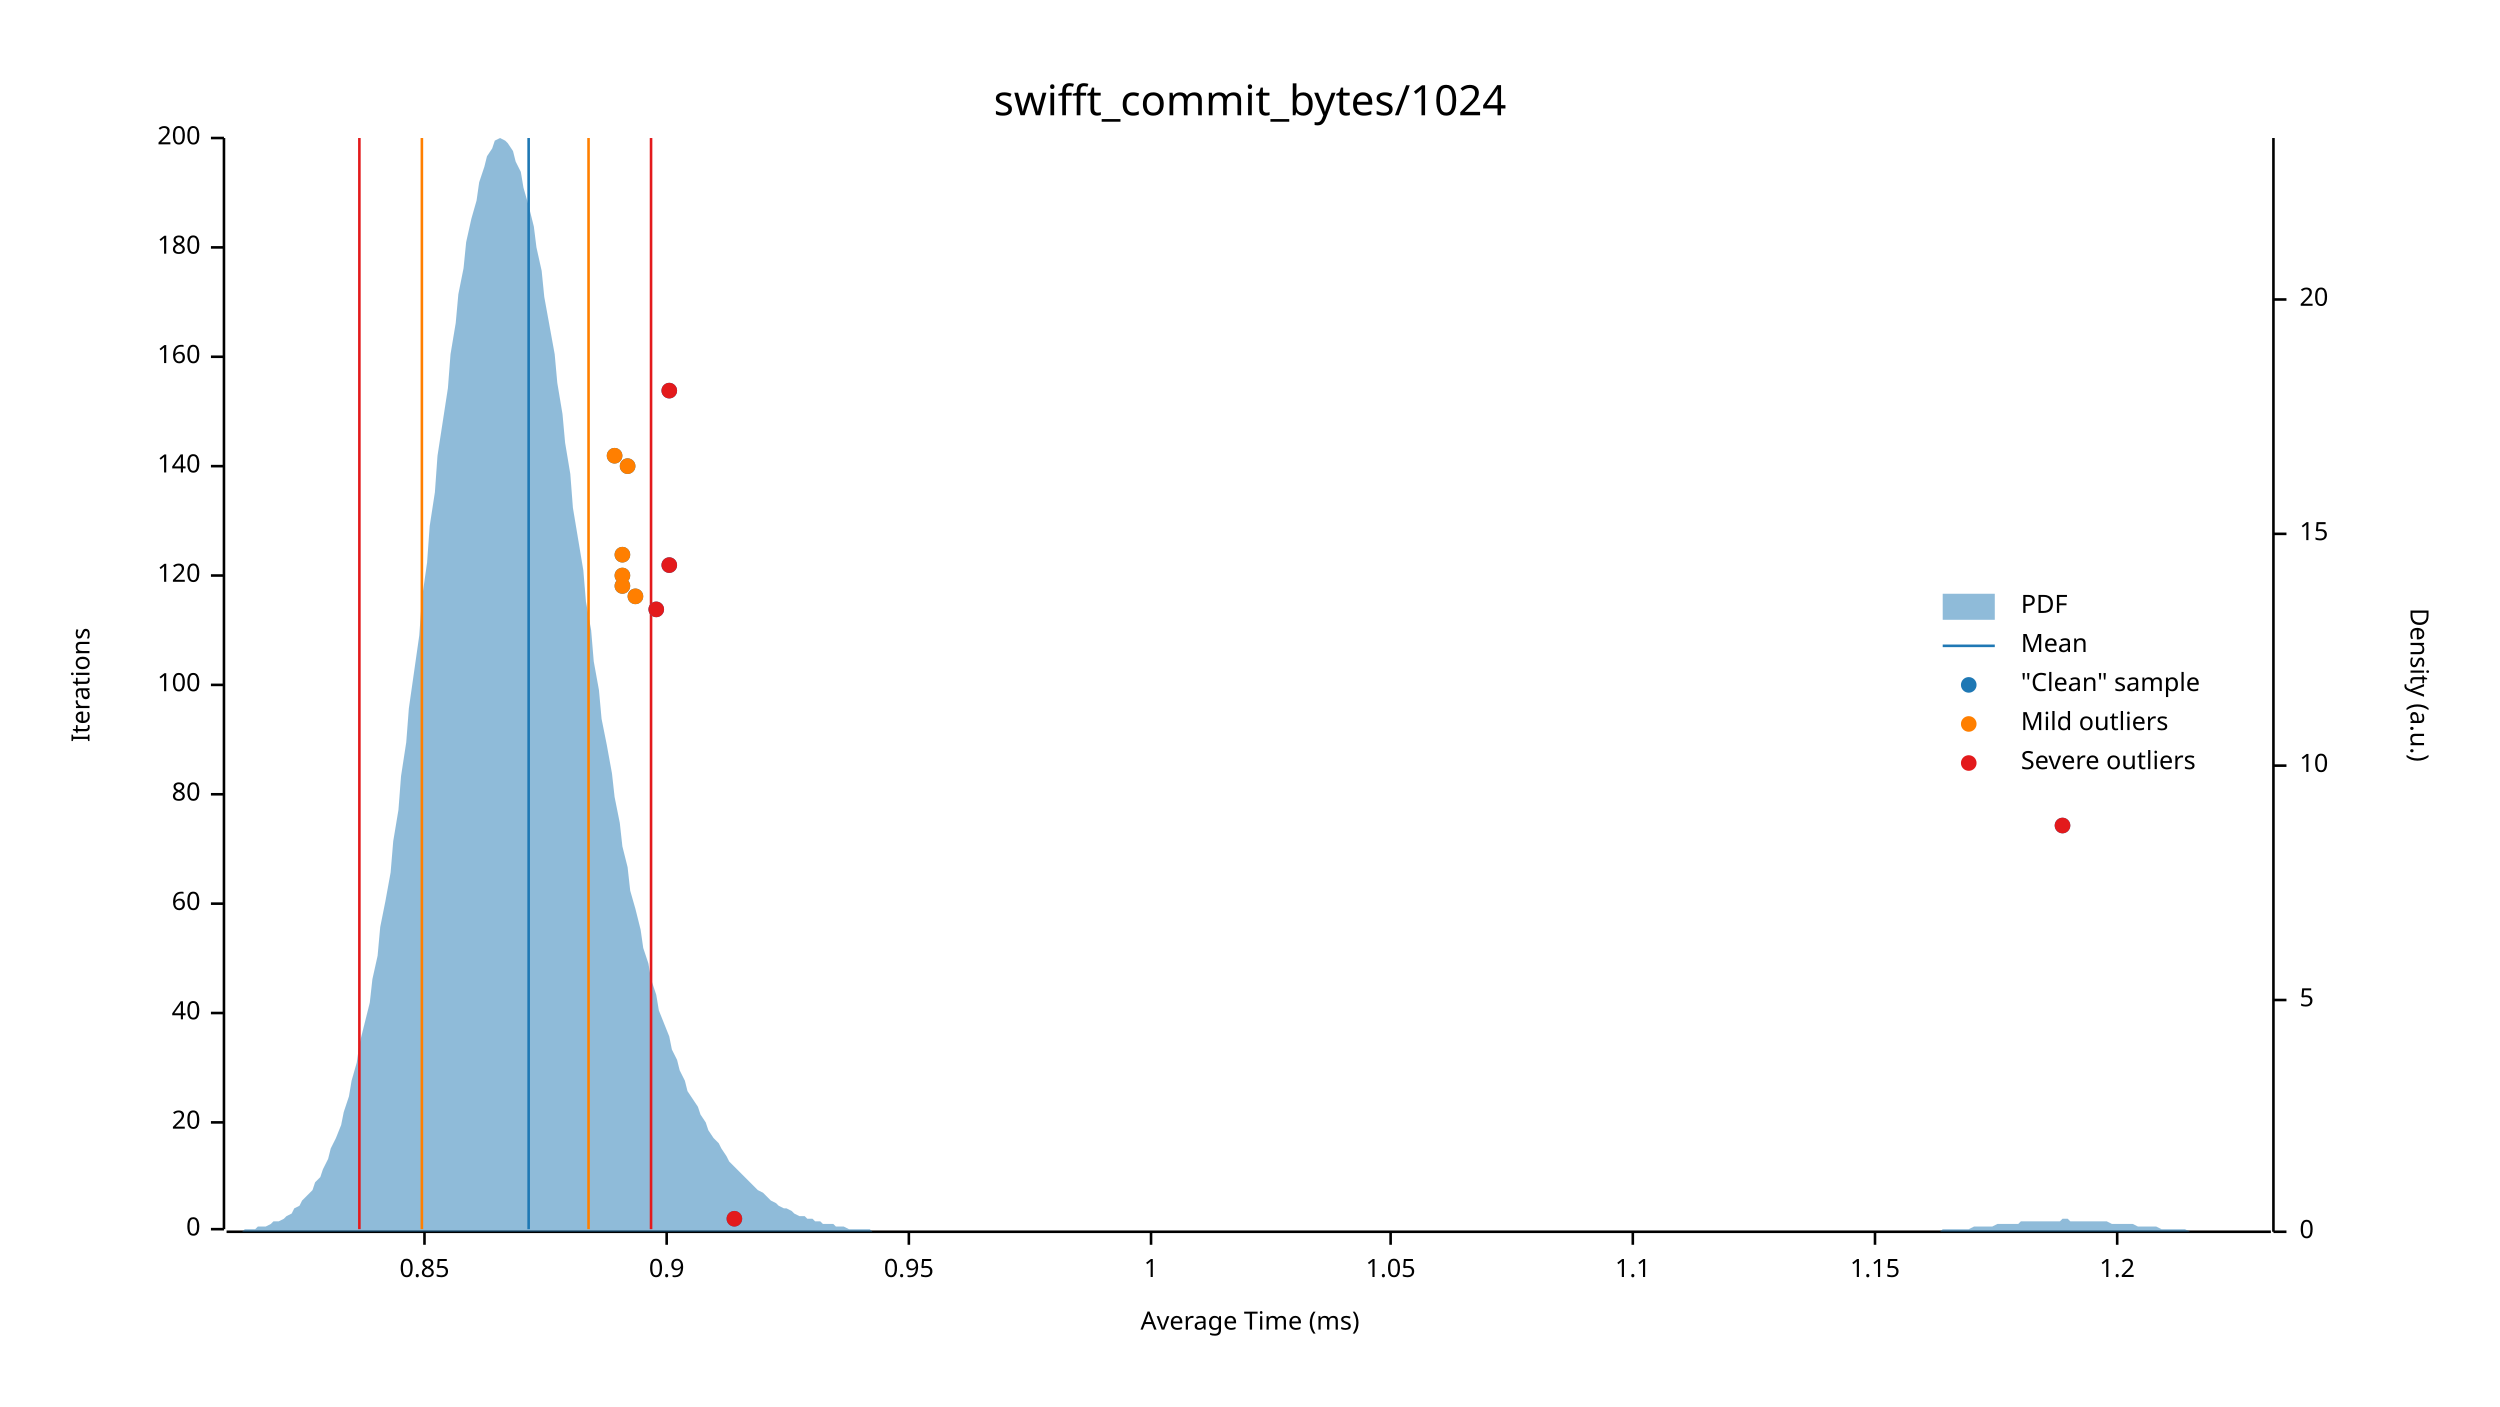
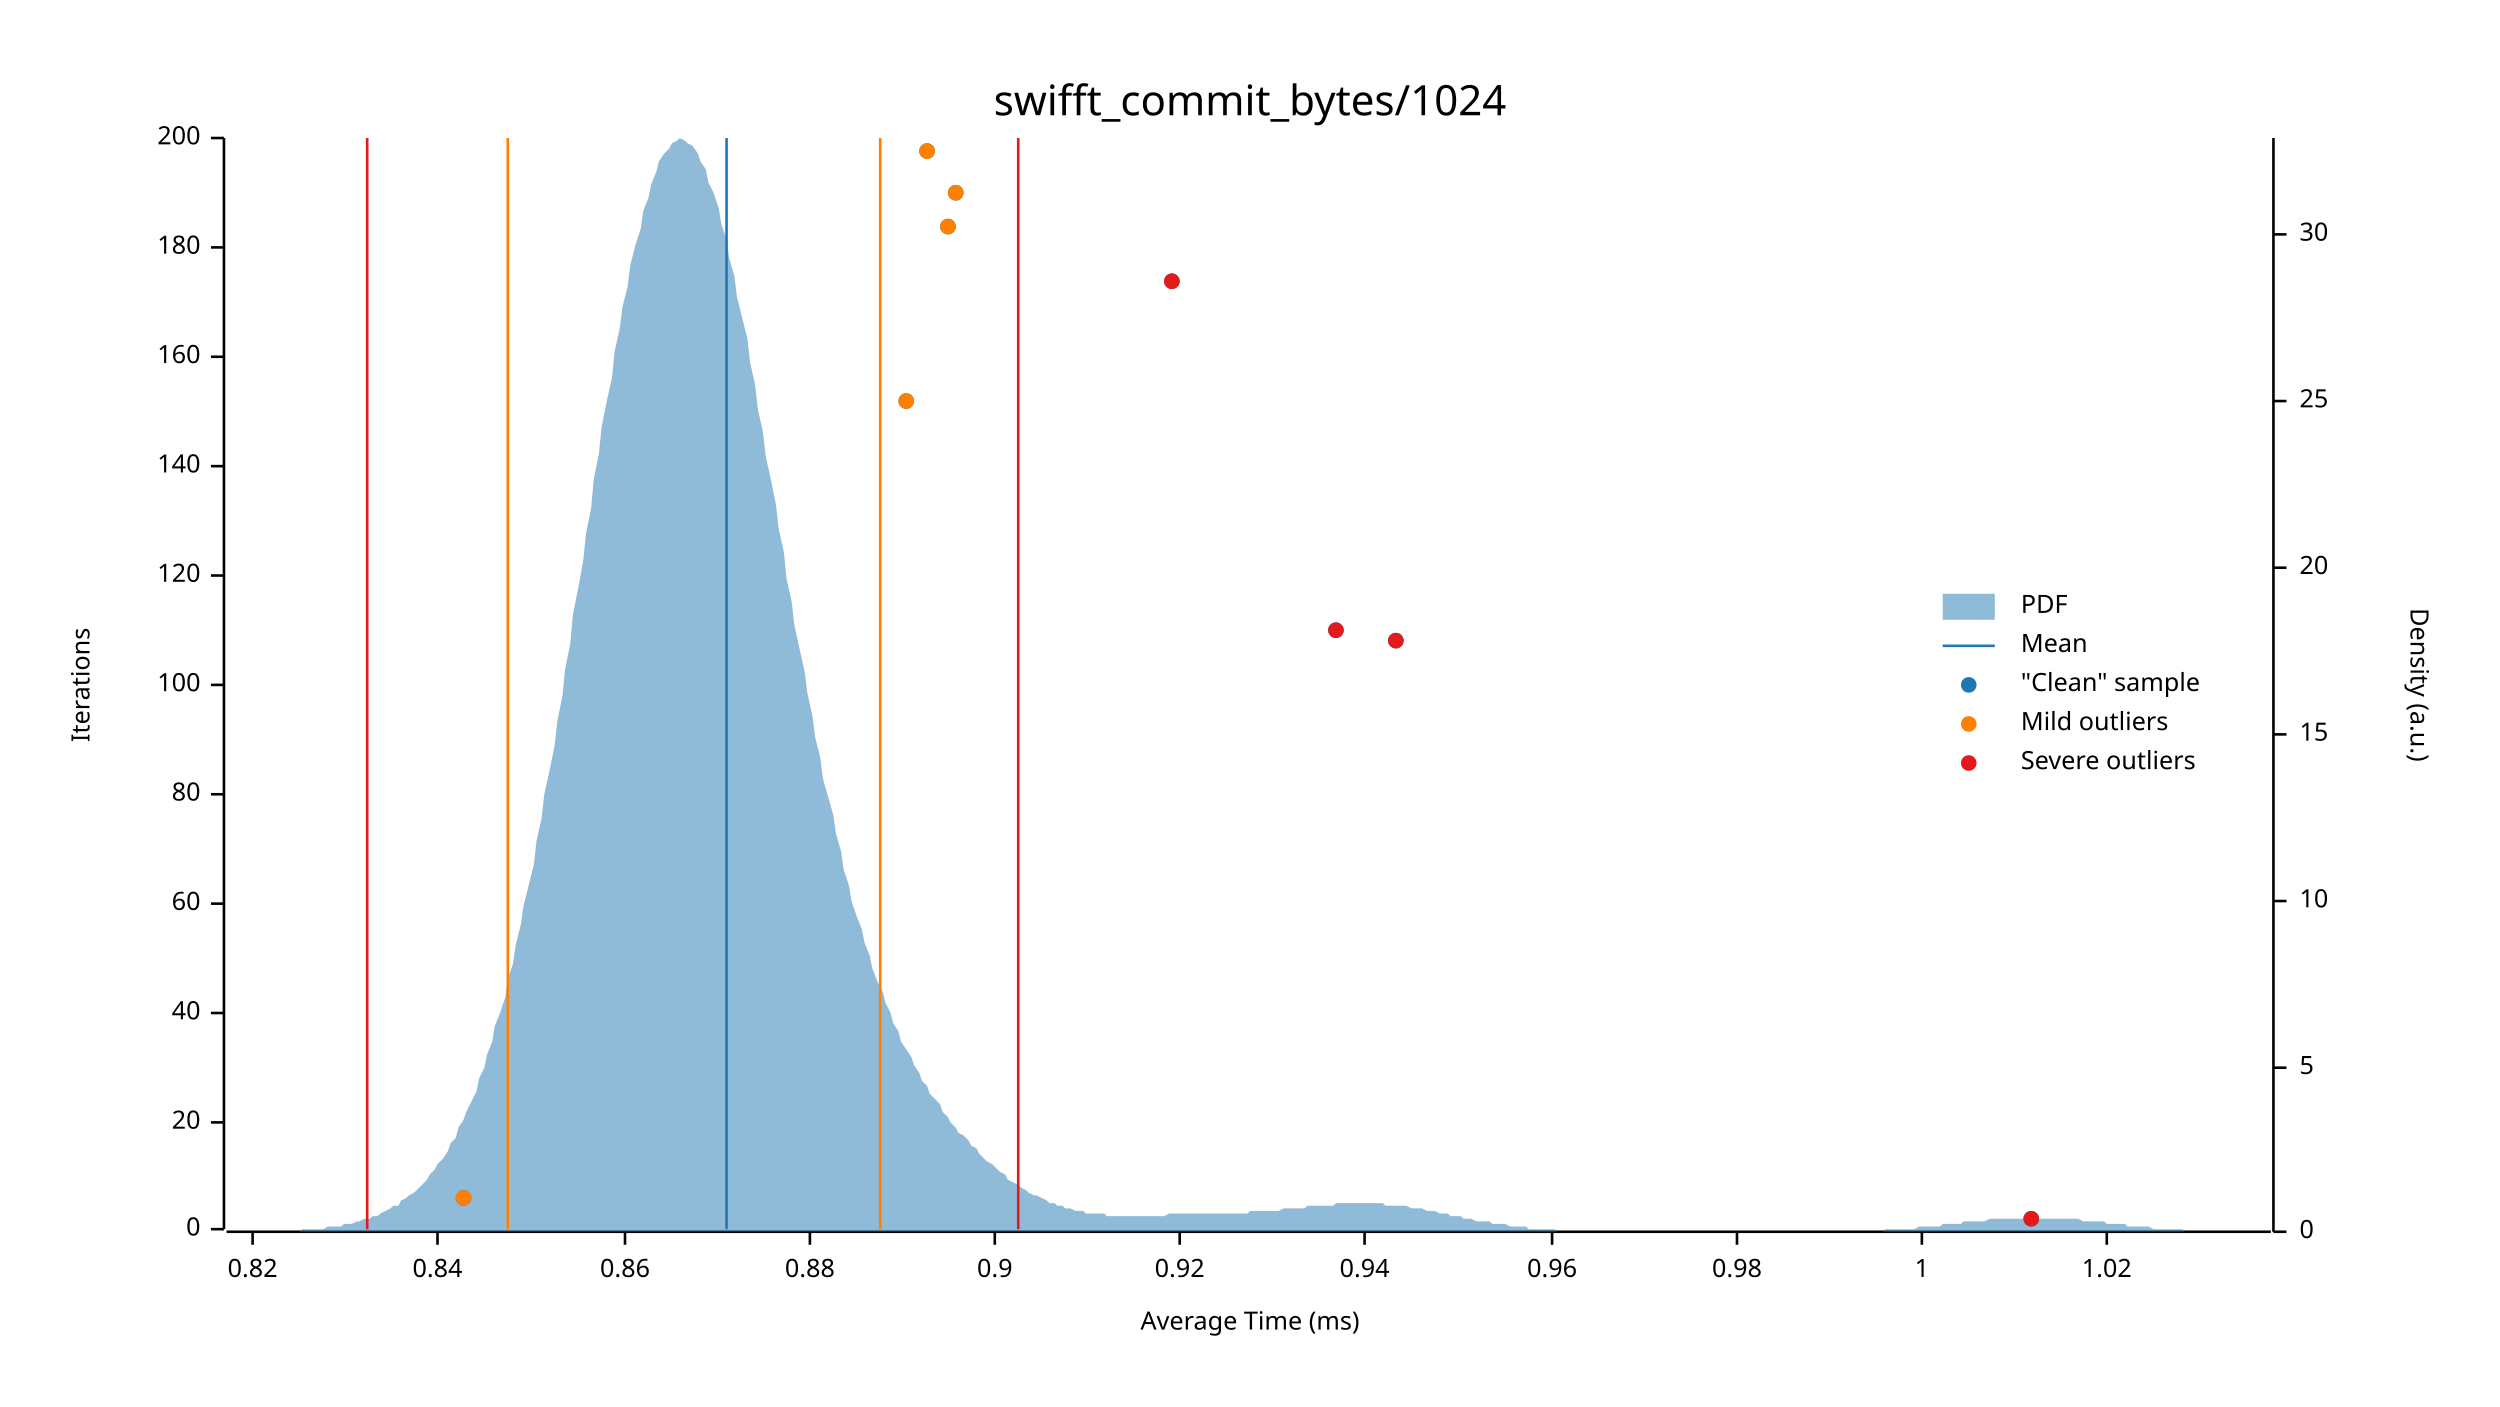
<svg xmlns="http://www.w3.org/2000/svg" width="960" height="540" viewBox="0 0 960 540">
  <text x="480" y="32" dy="0.76em" text-anchor="middle" font-family="sans-serif" font-size="16.129" opacity="1" fill="#000000">
swifft_commit_bytes/1024
</text>
  <text x="27" y="263" dy="0.76em" text-anchor="middle" font-family="sans-serif" font-size="9.677" opacity="1" fill="#000000" transform="rotate(270, 27, 263)">
Iterations
</text>
  <text x="480" y="513" dy="-0.5ex" text-anchor="middle" font-family="sans-serif" font-size="9.677" opacity="1" fill="#000000">
Average Time (ms)
</text>
  <polyline fill="none" opacity="1" stroke="#000000" stroke-width="1" points="86,53 86,472 " />
  <text x="77" y="472" dy="0.5ex" text-anchor="end" font-family="sans-serif" font-size="9.677" opacity="1" fill="#000000">
0
</text>
  <polyline fill="none" opacity="1" stroke="#000000" stroke-width="1" points="81,472 86,472 " />
  <text x="77" y="431" dy="0.5ex" text-anchor="end" font-family="sans-serif" font-size="9.677" opacity="1" fill="#000000">
20
</text>
  <polyline fill="none" opacity="1" stroke="#000000" stroke-width="1" points="81,431 86,431 " />
  <text x="77" y="389" dy="0.5ex" text-anchor="end" font-family="sans-serif" font-size="9.677" opacity="1" fill="#000000">
40
</text>
  <polyline fill="none" opacity="1" stroke="#000000" stroke-width="1" points="81,389 86,389 " />
  <text x="77" y="347" dy="0.5ex" text-anchor="end" font-family="sans-serif" font-size="9.677" opacity="1" fill="#000000">
60
</text>
  <polyline fill="none" opacity="1" stroke="#000000" stroke-width="1" points="81,347 86,347 " />
  <text x="77" y="305" dy="0.5ex" text-anchor="end" font-family="sans-serif" font-size="9.677" opacity="1" fill="#000000">
80
</text>
  <polyline fill="none" opacity="1" stroke="#000000" stroke-width="1" points="81,305 86,305 " />
  <text x="77" y="263" dy="0.5ex" text-anchor="end" font-family="sans-serif" font-size="9.677" opacity="1" fill="#000000">
100
</text>
  <polyline fill="none" opacity="1" stroke="#000000" stroke-width="1" points="81,263 86,263 " />
  <text x="77" y="221" dy="0.5ex" text-anchor="end" font-family="sans-serif" font-size="9.677" opacity="1" fill="#000000">
120
</text>
  <polyline fill="none" opacity="1" stroke="#000000" stroke-width="1" points="81,221 86,221 " />
  <text x="77" y="179" dy="0.5ex" text-anchor="end" font-family="sans-serif" font-size="9.677" opacity="1" fill="#000000">
140
</text>
  <polyline fill="none" opacity="1" stroke="#000000" stroke-width="1" points="81,179 86,179 " />
  <text x="77" y="137" dy="0.5ex" text-anchor="end" font-family="sans-serif" font-size="9.677" opacity="1" fill="#000000">
160
</text>
  <polyline fill="none" opacity="1" stroke="#000000" stroke-width="1" points="81,137 86,137 " />
  <text x="77" y="95" dy="0.5ex" text-anchor="end" font-family="sans-serif" font-size="9.677" opacity="1" fill="#000000">
180
</text>
  <polyline fill="none" opacity="1" stroke="#000000" stroke-width="1" points="81,95 86,95 " />
  <text x="77" y="53" dy="0.5ex" text-anchor="end" font-family="sans-serif" font-size="9.677" opacity="1" fill="#000000">
200
</text>
  <polyline fill="none" opacity="1" stroke="#000000" stroke-width="1" points="81,53 86,53 " />
  <polyline fill="none" opacity="1" stroke="#000000" stroke-width="1" points="87,473 872,473 " />
-   <text x="163" y="483" dy="0.76em" text-anchor="middle" font-family="sans-serif" font-size="9.677" opacity="1" fill="#000000">
- 0.85
+   <text x="97" y="483" dy="0.76em" text-anchor="middle" font-family="sans-serif" font-size="9.677" opacity="1" fill="#000000">
+ 0.82
</text>
-   <polyline fill="none" opacity="1" stroke="#000000" stroke-width="1" points="163,473 163,478 " />
-   <text x="256" y="483" dy="0.76em" text-anchor="middle" font-family="sans-serif" font-size="9.677" opacity="1" fill="#000000">
+   <polyline fill="none" opacity="1" stroke="#000000" stroke-width="1" points="97,473 97,478 " />
+   <text x="168" y="483" dy="0.76em" text-anchor="middle" font-family="sans-serif" font-size="9.677" opacity="1" fill="#000000">
+ 0.84
+ </text>
+   <polyline fill="none" opacity="1" stroke="#000000" stroke-width="1" points="168,473 168,478 " />
+   <text x="240" y="483" dy="0.76em" text-anchor="middle" font-family="sans-serif" font-size="9.677" opacity="1" fill="#000000">
+ 0.86
+ </text>
+   <polyline fill="none" opacity="1" stroke="#000000" stroke-width="1" points="240,473 240,478 " />
+   <text x="311" y="483" dy="0.76em" text-anchor="middle" font-family="sans-serif" font-size="9.677" opacity="1" fill="#000000">
+ 0.88
+ </text>
+   <polyline fill="none" opacity="1" stroke="#000000" stroke-width="1" points="311,473 311,478 " />
+   <text x="382" y="483" dy="0.76em" text-anchor="middle" font-family="sans-serif" font-size="9.677" opacity="1" fill="#000000">
0.9
</text>
-   <polyline fill="none" opacity="1" stroke="#000000" stroke-width="1" points="256,473 256,478 " />
-   <text x="349" y="483" dy="0.76em" text-anchor="middle" font-family="sans-serif" font-size="9.677" opacity="1" fill="#000000">
- 0.95
+   <polyline fill="none" opacity="1" stroke="#000000" stroke-width="1" points="382,473 382,478 " />
+   <text x="453" y="483" dy="0.76em" text-anchor="middle" font-family="sans-serif" font-size="9.677" opacity="1" fill="#000000">
+ 0.92
</text>
-   <polyline fill="none" opacity="1" stroke="#000000" stroke-width="1" points="349,473 349,478 " />
-   <text x="442" y="483" dy="0.76em" text-anchor="middle" font-family="sans-serif" font-size="9.677" opacity="1" fill="#000000">
+   <polyline fill="none" opacity="1" stroke="#000000" stroke-width="1" points="453,473 453,478 " />
+   <text x="524" y="483" dy="0.76em" text-anchor="middle" font-family="sans-serif" font-size="9.677" opacity="1" fill="#000000">
+ 0.94
+ </text>
+   <polyline fill="none" opacity="1" stroke="#000000" stroke-width="1" points="524,473 524,478 " />
+   <text x="596" y="483" dy="0.76em" text-anchor="middle" font-family="sans-serif" font-size="9.677" opacity="1" fill="#000000">
+ 0.96
+ </text>
+   <polyline fill="none" opacity="1" stroke="#000000" stroke-width="1" points="596,473 596,478 " />
+   <text x="667" y="483" dy="0.76em" text-anchor="middle" font-family="sans-serif" font-size="9.677" opacity="1" fill="#000000">
+ 0.98
+ </text>
+   <polyline fill="none" opacity="1" stroke="#000000" stroke-width="1" points="667,473 667,478 " />
+   <text x="738" y="483" dy="0.76em" text-anchor="middle" font-family="sans-serif" font-size="9.677" opacity="1" fill="#000000">
1
</text>
-   <polyline fill="none" opacity="1" stroke="#000000" stroke-width="1" points="442,473 442,478 " />
-   <text x="534" y="483" dy="0.76em" text-anchor="middle" font-family="sans-serif" font-size="9.677" opacity="1" fill="#000000">
- 1.05
+   <polyline fill="none" opacity="1" stroke="#000000" stroke-width="1" points="738,473 738,478 " />
+   <text x="809" y="483" dy="0.76em" text-anchor="middle" font-family="sans-serif" font-size="9.677" opacity="1" fill="#000000">
+ 1.02
</text>
-   <polyline fill="none" opacity="1" stroke="#000000" stroke-width="1" points="534,473 534,478 " />
-   <text x="627" y="483" dy="0.76em" text-anchor="middle" font-family="sans-serif" font-size="9.677" opacity="1" fill="#000000">
- 1.1
- </text>
-   <polyline fill="none" opacity="1" stroke="#000000" stroke-width="1" points="627,473 627,478 " />
-   <text x="720" y="483" dy="0.76em" text-anchor="middle" font-family="sans-serif" font-size="9.677" opacity="1" fill="#000000">
- 1.15
- </text>
-   <polyline fill="none" opacity="1" stroke="#000000" stroke-width="1" points="720,473 720,478 " />
-   <text x="813" y="483" dy="0.76em" text-anchor="middle" font-family="sans-serif" font-size="9.677" opacity="1" fill="#000000">
- 1.2
- </text>
-   <polyline fill="none" opacity="1" stroke="#000000" stroke-width="1" points="813,473 813,478 " />
+   <polyline fill="none" opacity="1" stroke="#000000" stroke-width="1" points="809,473 809,478 " />
  <text x="933" y="263" dy="0.76em" text-anchor="middle" font-family="sans-serif" font-size="9.677" opacity="1" fill="#000000" transform="rotate(90, 933, 263)">
Density (a.u.)
</text>
  <polyline fill="none" opacity="1" stroke="#000000" stroke-width="1" points="873,53 873,473 " />
  <text x="883" y="473" dy="0.5ex" text-anchor="start" font-family="sans-serif" font-size="9.677" opacity="1" fill="#000000">
0
</text>
  <polyline fill="none" opacity="1" stroke="#000000" stroke-width="1" points="873,473 878,473 " />
-   <text x="883" y="384" dy="0.5ex" text-anchor="start" font-family="sans-serif" font-size="9.677" opacity="1" fill="#000000">
+   <text x="883" y="410" dy="0.5ex" text-anchor="start" font-family="sans-serif" font-size="9.677" opacity="1" fill="#000000">
5
</text>
-   <polyline fill="none" opacity="1" stroke="#000000" stroke-width="1" points="873,384 878,384 " />
-   <text x="883" y="294" dy="0.5ex" text-anchor="start" font-family="sans-serif" font-size="9.677" opacity="1" fill="#000000">
+   <polyline fill="none" opacity="1" stroke="#000000" stroke-width="1" points="873,410 878,410 " />
+   <text x="883" y="346" dy="0.5ex" text-anchor="start" font-family="sans-serif" font-size="9.677" opacity="1" fill="#000000">
10
</text>
-   <polyline fill="none" opacity="1" stroke="#000000" stroke-width="1" points="873,294 878,294 " />
-   <text x="883" y="205" dy="0.5ex" text-anchor="start" font-family="sans-serif" font-size="9.677" opacity="1" fill="#000000">
+   <polyline fill="none" opacity="1" stroke="#000000" stroke-width="1" points="873,346 878,346 " />
+   <text x="883" y="282" dy="0.5ex" text-anchor="start" font-family="sans-serif" font-size="9.677" opacity="1" fill="#000000">
15
</text>
-   <polyline fill="none" opacity="1" stroke="#000000" stroke-width="1" points="873,205 878,205 " />
-   <text x="883" y="115" dy="0.5ex" text-anchor="start" font-family="sans-serif" font-size="9.677" opacity="1" fill="#000000">
+   <polyline fill="none" opacity="1" stroke="#000000" stroke-width="1" points="873,282 878,282 " />
+   <text x="883" y="218" dy="0.5ex" text-anchor="start" font-family="sans-serif" font-size="9.677" opacity="1" fill="#000000">
20
</text>
-   <polyline fill="none" opacity="1" stroke="#000000" stroke-width="1" points="873,115 878,115 " />
-   <polygon opacity="0.5" fill="#1F78B4" points="87,473 88,473 90,473 91,473 93,473 94,472 96,472 98,472 99,471 101,471 102,471 104,470 105,469 107,469 109,468 110,467 112,466 113,464 115,463 116,461 118,459 120,457 121,454 123,452 124,449 126,445 127,441 129,437 131,432 132,427 134,421 135,415 137,408 138,401 140,393 142,385 143,376 145,367 146,356 148,346 150,335 151,323 153,311 154,298 156,285 157,272 159,258 161,244 162,230 164,216 165,202 167,189 168,175 170,162 172,149 173,136 175,124 176,113 178,103 179,93 181,84 183,77 184,70 186,64 187,60 189,57 190,54 192,53 194,54 195,55 197,58 198,62 200,66 201,72 203,79 205,87 206,95 208,104 209,114 211,125 213,136 214,147 216,159 217,170 219,182 220,195 222,207 224,219 225,231 227,242 228,254 230,265 231,276 233,286 235,297 236,306 238,316 239,325 241,333 242,342 244,349 246,357 247,364 249,370 250,376 252,382 253,388 255,393 257,398 258,403 260,407 261,411 263,415 264,419 266,422 268,425 269,428 271,431 272,434 274,437 276,439 277,441 279,444 280,446 282,448 283,449 285,451 287,453 288,454 290,456 291,457 293,458 294,459 296,461 298,462 299,463 301,464 302,464 304,465 305,466 307,467 309,467 310,468 312,468 313,469 315,469 316,470 318,470 320,470 321,471 323,471 324,471 326,472 327,472 329,472 331,472 332,472 334,472 335,473 337,473 339,473 340,473 342,473 343,473 345,473 346,473 348,473 350,473 351,473 353,473 354,473 356,473 357,473 359,473 361,473 362,473 364,473 365,473 367,473 368,473 370,473 372,473 373,473 375,473 376,473 378,473 379,473 381,473 383,473 384,473 386,473 387,473 389,473 391,473 392,473 394,473 395,473 397,473 398,473 400,473 402,473 403,473 405,473 406,473 408,473 409,473 411,473 413,473 414,473 416,473 417,473 419,473 420,473 422,473 424,473 425,473 427,473 428,473 430,473 431,473 433,473 435,473 436,473 438,473 439,473 441,473 442,473 444,473 446,473 447,473 449,473 450,473 452,473 454,473 455,473 457,473 458,473 460,473 461,473 463,473 465,473 466,473 468,473 469,473 471,473 472,473 474,473 476,473 477,473 479,473 480,473 482,473 483,473 485,473 487,473 488,473 490,473 491,473 493,473 494,473 496,473 498,473 499,473 501,473 502,473 504,473 505,473 507,473 509,473 510,473 512,473 513,473 515,473 517,473 518,473 520,473 521,473 523,473 524,473 526,473 528,473 529,473 531,473 532,473 534,473 535,473 537,473 539,473 540,473 542,473 543,473 545,473 546,473 548,473 550,473 551,473 553,473 554,473 556,473 557,473 559,473 561,473 562,473 564,473 565,473 567,473 568,473 570,473 572,473 573,473 575,473 576,473 578,473 580,473 581,473 583,473 584,473 586,473 587,473 589,473 591,473 592,473 594,473 595,473 597,473 598,473 600,473 602,473 603,473 605,473 606,473 608,473 609,473 611,473 613,473 614,473 616,473 617,473 619,473 620,473 622,473 624,473 625,473 627,473 628,473 630,473 632,473 633,473 635,473 636,473 638,473 639,473 641,473 643,473 644,473 646,473 647,473 649,473 650,473 652,473 654,473 655,473 657,473 658,473 660,473 661,473 663,473 665,473 666,473 668,473 669,473 671,473 672,473 674,473 676,473 677,473 679,473 680,473 682,473 683,473 685,473 687,473 688,473 690,473 691,473 693,473 695,473 696,473 698,473 699,473 701,473 702,473 704,473 706,473 707,473 709,473 710,473 712,473 713,473 715,473 717,473 718,473 720,473 721,473 723,473 724,473 726,473 728,473 729,473 731,473 732,473 734,473 735,473 737,473 739,473 740,473 742,473 743,473 745,473 746,472 748,472 750,472 751,472 753,472 754,472 756,472 758,471 759,471 761,471 762,471 764,471 765,471 767,470 769,470 770,470 772,470 773,470 775,470 776,469 778,469 780,469 781,469 783,469 784,469 786,469 787,469 789,469 791,469 792,468 794,468 795,469 797,469 798,469 800,469 802,469 803,469 805,469 806,469 808,469 809,469 811,470 813,470 814,470 816,470 817,470 819,470 821,471 822,471 824,471 825,471 827,471 828,471 830,472 832,472 833,472 835,472 836,472 838,472 839,472 841,473 843,473 844,473 846,473 847,473 849,473 850,473 852,473 854,473 855,473 857,473 858,473 860,473 861,473 863,473 865,473 866,473 868,473 869,473 871,473 873,473 873,473 87,473 " />
-   <polyline fill="none" opacity="1" stroke="#1F78B4" stroke-width="1" points="203,472 203,53 " />
-   <polyline fill="none" opacity="1" stroke="#FF7F00" stroke-width="1" points="162,472 162,53 " />
-   <polyline fill="none" opacity="1" stroke="#FF7F00" stroke-width="1" points="226,472 226,53 " />
-   <polyline fill="none" opacity="1" stroke="#E31A1C" stroke-width="1" points="138,472 138,53 " />
-   <polyline fill="none" opacity="1" stroke="#E31A1C" stroke-width="1" points="250,472 250,53 " />
-   <circle cx="282" cy="468" r="3" opacity="1" fill="#1F78B4" stroke="none" stroke-width="1" />
-   <circle cx="792" cy="317" r="3" opacity="1" fill="#1F78B4" stroke="none" stroke-width="1" />
-   <circle cx="252" cy="234" r="3" opacity="1" fill="#1F78B4" stroke="none" stroke-width="1" />
-   <circle cx="244" cy="229" r="3" opacity="1" fill="#1F78B4" stroke="none" stroke-width="1" />
-   <circle cx="239" cy="225" r="3" opacity="1" fill="#1F78B4" stroke="none" stroke-width="1" />
-   <circle cx="239" cy="221" r="3" opacity="1" fill="#1F78B4" stroke="none" stroke-width="1" />
-   <circle cx="257" cy="217" r="3" opacity="1" fill="#1F78B4" stroke="none" stroke-width="1" />
-   <circle cx="239" cy="213" r="3" opacity="1" fill="#1F78B4" stroke="none" stroke-width="1" />
-   <circle cx="241" cy="179" r="3" opacity="1" fill="#1F78B4" stroke="none" stroke-width="1" />
-   <circle cx="236" cy="175" r="3" opacity="1" fill="#1F78B4" stroke="none" stroke-width="1" />
-   <circle cx="257" cy="150" r="3" opacity="1" fill="#1F78B4" stroke="none" stroke-width="1" />
-   <circle cx="244" cy="229" r="3" opacity="1" fill="#FF7F00" stroke="none" stroke-width="1" />
-   <circle cx="239" cy="225" r="3" opacity="1" fill="#FF7F00" stroke="none" stroke-width="1" />
-   <circle cx="239" cy="221" r="3" opacity="1" fill="#FF7F00" stroke="none" stroke-width="1" />
-   <circle cx="239" cy="213" r="3" opacity="1" fill="#FF7F00" stroke="none" stroke-width="1" />
-   <circle cx="241" cy="179" r="3" opacity="1" fill="#FF7F00" stroke="none" stroke-width="1" />
-   <circle cx="236" cy="175" r="3" opacity="1" fill="#FF7F00" stroke="none" stroke-width="1" />
-   <circle cx="282" cy="468" r="3" opacity="1" fill="#E31A1C" stroke="none" stroke-width="1" />
-   <circle cx="792" cy="317" r="3" opacity="1" fill="#E31A1C" stroke="none" stroke-width="1" />
-   <circle cx="252" cy="234" r="3" opacity="1" fill="#E31A1C" stroke="none" stroke-width="1" />
-   <circle cx="257" cy="217" r="3" opacity="1" fill="#E31A1C" stroke="none" stroke-width="1" />
-   <circle cx="257" cy="150" r="3" opacity="1" fill="#E31A1C" stroke="none" stroke-width="1" />
+   <polyline fill="none" opacity="1" stroke="#000000" stroke-width="1" points="873,218 878,218 " />
+   <text x="883" y="154" dy="0.5ex" text-anchor="start" font-family="sans-serif" font-size="9.677" opacity="1" fill="#000000">
+ 25
+ </text>
+   <polyline fill="none" opacity="1" stroke="#000000" stroke-width="1" points="873,154 878,154 " />
+   <text x="883" y="90" dy="0.5ex" text-anchor="start" font-family="sans-serif" font-size="9.677" opacity="1" fill="#000000">
+ 30
+ </text>
+   <polyline fill="none" opacity="1" stroke="#000000" stroke-width="1" points="873,90 878,90 " />
+   <polygon opacity="0.5" fill="#1F78B4" points="87,473 88,473 90,473 91,473 93,473 94,473 96,473 98,473 99,473 101,473 102,473 104,473 105,473 107,473 109,473 110,473 112,473 113,473 115,473 116,472 118,472 120,472 121,472 123,472 124,472 126,471 127,471 129,471 131,471 132,470 134,470 135,470 137,469 138,469 140,468 142,468 143,467 145,467 146,466 148,465 150,464 151,463 153,463 154,461 156,460 157,459 159,458 161,456 162,455 164,453 165,451 167,449 168,447 170,445 172,442 173,439 175,437 176,433 178,430 179,427 181,423 183,419 184,414 186,410 187,405 189,400 190,394 192,389 194,383 195,376 197,370 198,363 200,355 201,348 203,340 205,332 206,323 208,314 209,305 211,296 213,286 214,277 216,267 217,257 219,247 220,236 222,226 224,215 225,205 227,195 228,184 230,174 231,164 233,154 235,145 236,135 238,126 239,118 241,110 242,102 244,94 246,88 247,81 249,76 250,71 252,66 253,62 255,59 257,57 258,55 260,54 261,53 263,54 264,55 266,56 268,59 269,62 271,65 272,70 274,74 276,80 277,86 279,92 280,99 282,106 283,114 285,122 287,130 288,139 290,148 291,157 293,166 294,175 296,184 298,194 299,203 301,212 302,222 304,231 305,240 307,249 309,258 310,266 312,275 313,283 315,291 316,299 318,306 320,313 321,320 323,327 324,334 326,340 327,346 329,352 331,357 332,362 334,367 335,372 337,377 339,381 340,385 342,389 343,393 345,396 346,400 348,403 350,406 351,409 353,412 354,415 356,417 357,420 359,422 361,424 362,427 364,429 365,431 367,433 368,435 370,436 372,438 373,440 375,441 376,443 378,445 379,446 381,447 383,449 384,450 386,451 387,453 389,454 391,455 392,456 394,457 395,458 397,459 398,459 400,460 402,461 403,462 405,462 406,463 408,463 409,464 411,464 413,465 414,465 416,465 417,466 419,466 420,466 422,466 424,466 425,467 427,467 428,467 430,467 431,467 433,467 435,467 436,467 438,467 439,467 441,467 442,467 444,467 446,467 447,467 449,466 450,466 452,466 454,466 455,466 457,466 458,466 460,466 461,466 463,466 465,466 466,466 468,466 469,466 471,466 472,466 474,466 476,466 477,466 479,466 480,465 482,465 483,465 485,465 487,465 488,465 490,465 491,465 493,464 494,464 496,464 498,464 499,464 501,464 502,463 504,463 505,463 507,463 509,463 510,463 512,463 513,462 515,462 517,462 518,462 520,462 521,462 523,462 524,462 526,462 528,462 529,462 531,462 532,463 534,463 535,463 537,463 539,463 540,463 542,464 543,464 545,464 546,464 548,465 550,465 551,465 553,466 554,466 556,466 557,467 559,467 561,467 562,468 564,468 565,468 567,469 568,469 570,469 572,469 573,470 575,470 576,470 578,470 580,471 581,471 583,471 584,471 586,471 587,472 589,472 591,472 592,472 594,472 595,472 597,472 598,473 600,473 602,473 603,473 605,473 606,473 608,473 609,473 611,473 613,473 614,473 616,473 617,473 619,473 620,473 622,473 624,473 625,473 627,473 628,473 630,473 632,473 633,473 635,473 636,473 638,473 639,473 641,473 643,473 644,473 646,473 647,473 649,473 650,473 652,473 654,473 655,473 657,473 658,473 660,473 661,473 663,473 665,473 666,473 668,473 669,473 671,473 672,473 674,473 676,473 677,473 679,473 680,473 682,473 683,473 685,473 687,473 688,473 690,473 691,473 693,473 695,473 696,473 698,473 699,473 701,473 702,473 704,473 706,473 707,473 709,473 710,473 712,473 713,473 715,473 717,473 718,473 720,473 721,473 723,473 724,472 726,472 728,472 729,472 731,472 732,472 734,472 735,472 737,471 739,471 740,471 742,471 743,471 745,471 746,470 748,470 750,470 751,470 753,470 754,469 756,469 758,469 759,469 761,469 762,469 764,468 765,468 767,468 769,468 770,468 772,468 773,468 775,468 776,468 778,468 780,468 781,468 783,468 784,468 786,468 787,468 789,468 791,468 792,468 794,468 795,468 797,468 798,468 800,469 802,469 803,469 805,469 806,469 808,469 809,470 811,470 813,470 814,470 816,470 817,471 819,471 821,471 822,471 824,471 825,471 827,472 828,472 830,472 832,472 833,472 835,472 836,472 838,472 839,473 841,473 843,473 844,473 846,473 847,473 849,473 850,473 852,473 854,473 855,473 857,473 858,473 860,473 861,473 863,473 865,473 866,473 868,473 869,473 871,473 873,473 873,473 87,473 " />
+   <polyline fill="none" opacity="1" stroke="#1F78B4" stroke-width="1" points="279,472 279,53 " />
+   <polyline fill="none" opacity="1" stroke="#FF7F00" stroke-width="1" points="195,472 195,53 " />
+   <polyline fill="none" opacity="1" stroke="#FF7F00" stroke-width="1" points="338,472 338,53 " />
+   <polyline fill="none" opacity="1" stroke="#E31A1C" stroke-width="1" points="141,472 141,53 " />
+   <polyline fill="none" opacity="1" stroke="#E31A1C" stroke-width="1" points="391,472 391,53 " />
+   <circle cx="780" cy="468" r="3" opacity="1" fill="#1F78B4" stroke="none" stroke-width="1" />
+   <circle cx="178" cy="460" r="3" opacity="1" fill="#1F78B4" stroke="none" stroke-width="1" />
+   <circle cx="536" cy="246" r="3" opacity="1" fill="#1F78B4" stroke="none" stroke-width="1" />
+   <circle cx="513" cy="242" r="3" opacity="1" fill="#1F78B4" stroke="none" stroke-width="1" />
+   <circle cx="348" cy="154" r="3" opacity="1" fill="#1F78B4" stroke="none" stroke-width="1" />
+   <circle cx="450" cy="108" r="3" opacity="1" fill="#1F78B4" stroke="none" stroke-width="1" />
+   <circle cx="364" cy="87" r="3" opacity="1" fill="#1F78B4" stroke="none" stroke-width="1" />
+   <circle cx="367" cy="74" r="3" opacity="1" fill="#1F78B4" stroke="none" stroke-width="1" />
+   <circle cx="356" cy="58" r="3" opacity="1" fill="#1F78B4" stroke="none" stroke-width="1" />
+   <circle cx="178" cy="460" r="3" opacity="1" fill="#FF7F00" stroke="none" stroke-width="1" />
+   <circle cx="348" cy="154" r="3" opacity="1" fill="#FF7F00" stroke="none" stroke-width="1" />
+   <circle cx="364" cy="87" r="3" opacity="1" fill="#FF7F00" stroke="none" stroke-width="1" />
+   <circle cx="367" cy="74" r="3" opacity="1" fill="#FF7F00" stroke="none" stroke-width="1" />
+   <circle cx="356" cy="58" r="3" opacity="1" fill="#FF7F00" stroke="none" stroke-width="1" />
+   <circle cx="780" cy="468" r="3" opacity="1" fill="#E31A1C" stroke="none" stroke-width="1" />
+   <circle cx="536" cy="246" r="3" opacity="1" fill="#E31A1C" stroke="none" stroke-width="1" />
+   <circle cx="513" cy="242" r="3" opacity="1" fill="#E31A1C" stroke="none" stroke-width="1" />
+   <circle cx="450" cy="108" r="3" opacity="1" fill="#E31A1C" stroke="none" stroke-width="1" />
  <text x="776" y="228" dy="0.76em" text-anchor="start" font-family="sans-serif" font-size="9.677" opacity="1" fill="#000000">
PDF
</text>
  <text x="776" y="243" dy="0.76em" text-anchor="start" font-family="sans-serif" font-size="9.677" opacity="1" fill="#000000">
Mean
</text>
  <text x="776" y="258" dy="0.76em" text-anchor="start" font-family="sans-serif" font-size="9.677" opacity="1" fill="#000000">
"Clean" sample
</text>
  <text x="776" y="273" dy="0.76em" text-anchor="start" font-family="sans-serif" font-size="9.677" opacity="1" fill="#000000">
Mild outliers
</text>
  <text x="776" y="288" dy="0.76em" text-anchor="start" font-family="sans-serif" font-size="9.677" opacity="1" fill="#000000">
Severe outliers
</text>
  <rect x="746" y="228" width="20" height="10" opacity="0.5" fill="#1F78B4" stroke="none" />
  <polyline fill="none" opacity="1" stroke="#1F78B4" stroke-width="1" points="746,248 766,248 " />
  <circle cx="756" cy="263" r="3" opacity="1" fill="#1F78B4" stroke="none" stroke-width="1" />
  <circle cx="756" cy="278" r="3" opacity="1" fill="#FF7F00" stroke="none" stroke-width="1" />
  <circle cx="756" cy="293" r="3" opacity="1" fill="#E31A1C" stroke="none" stroke-width="1" />
</svg>
